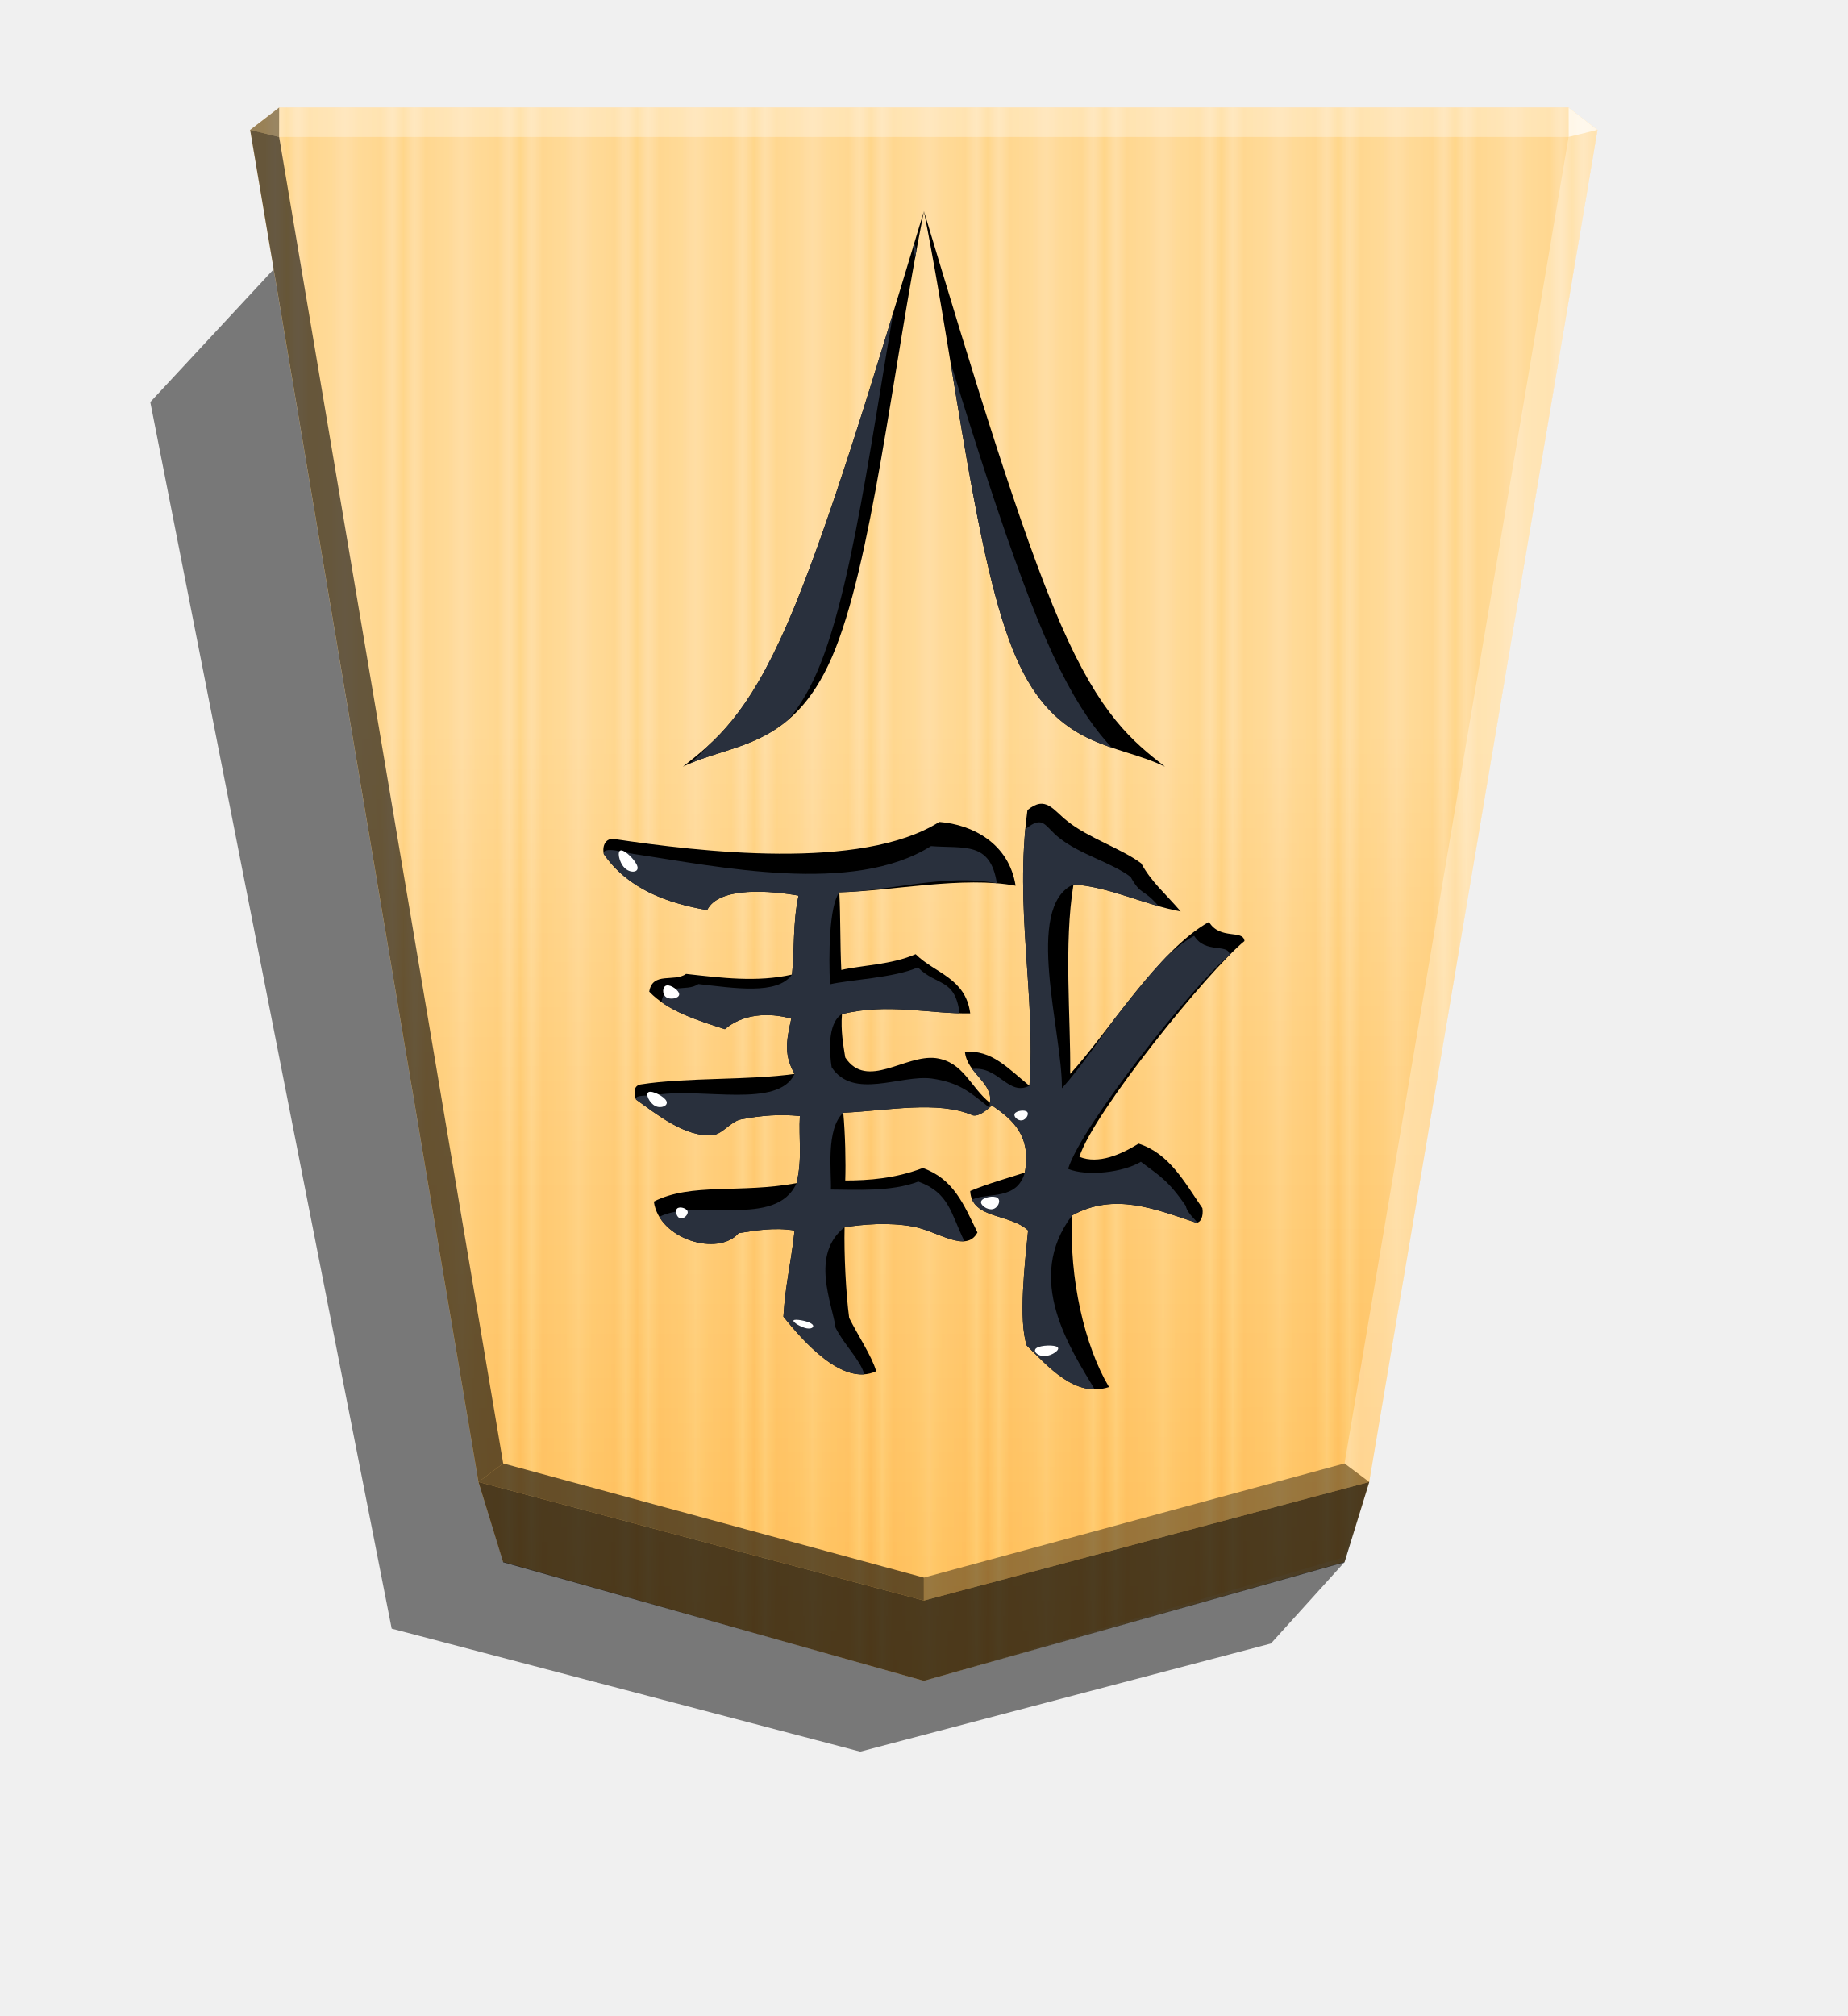
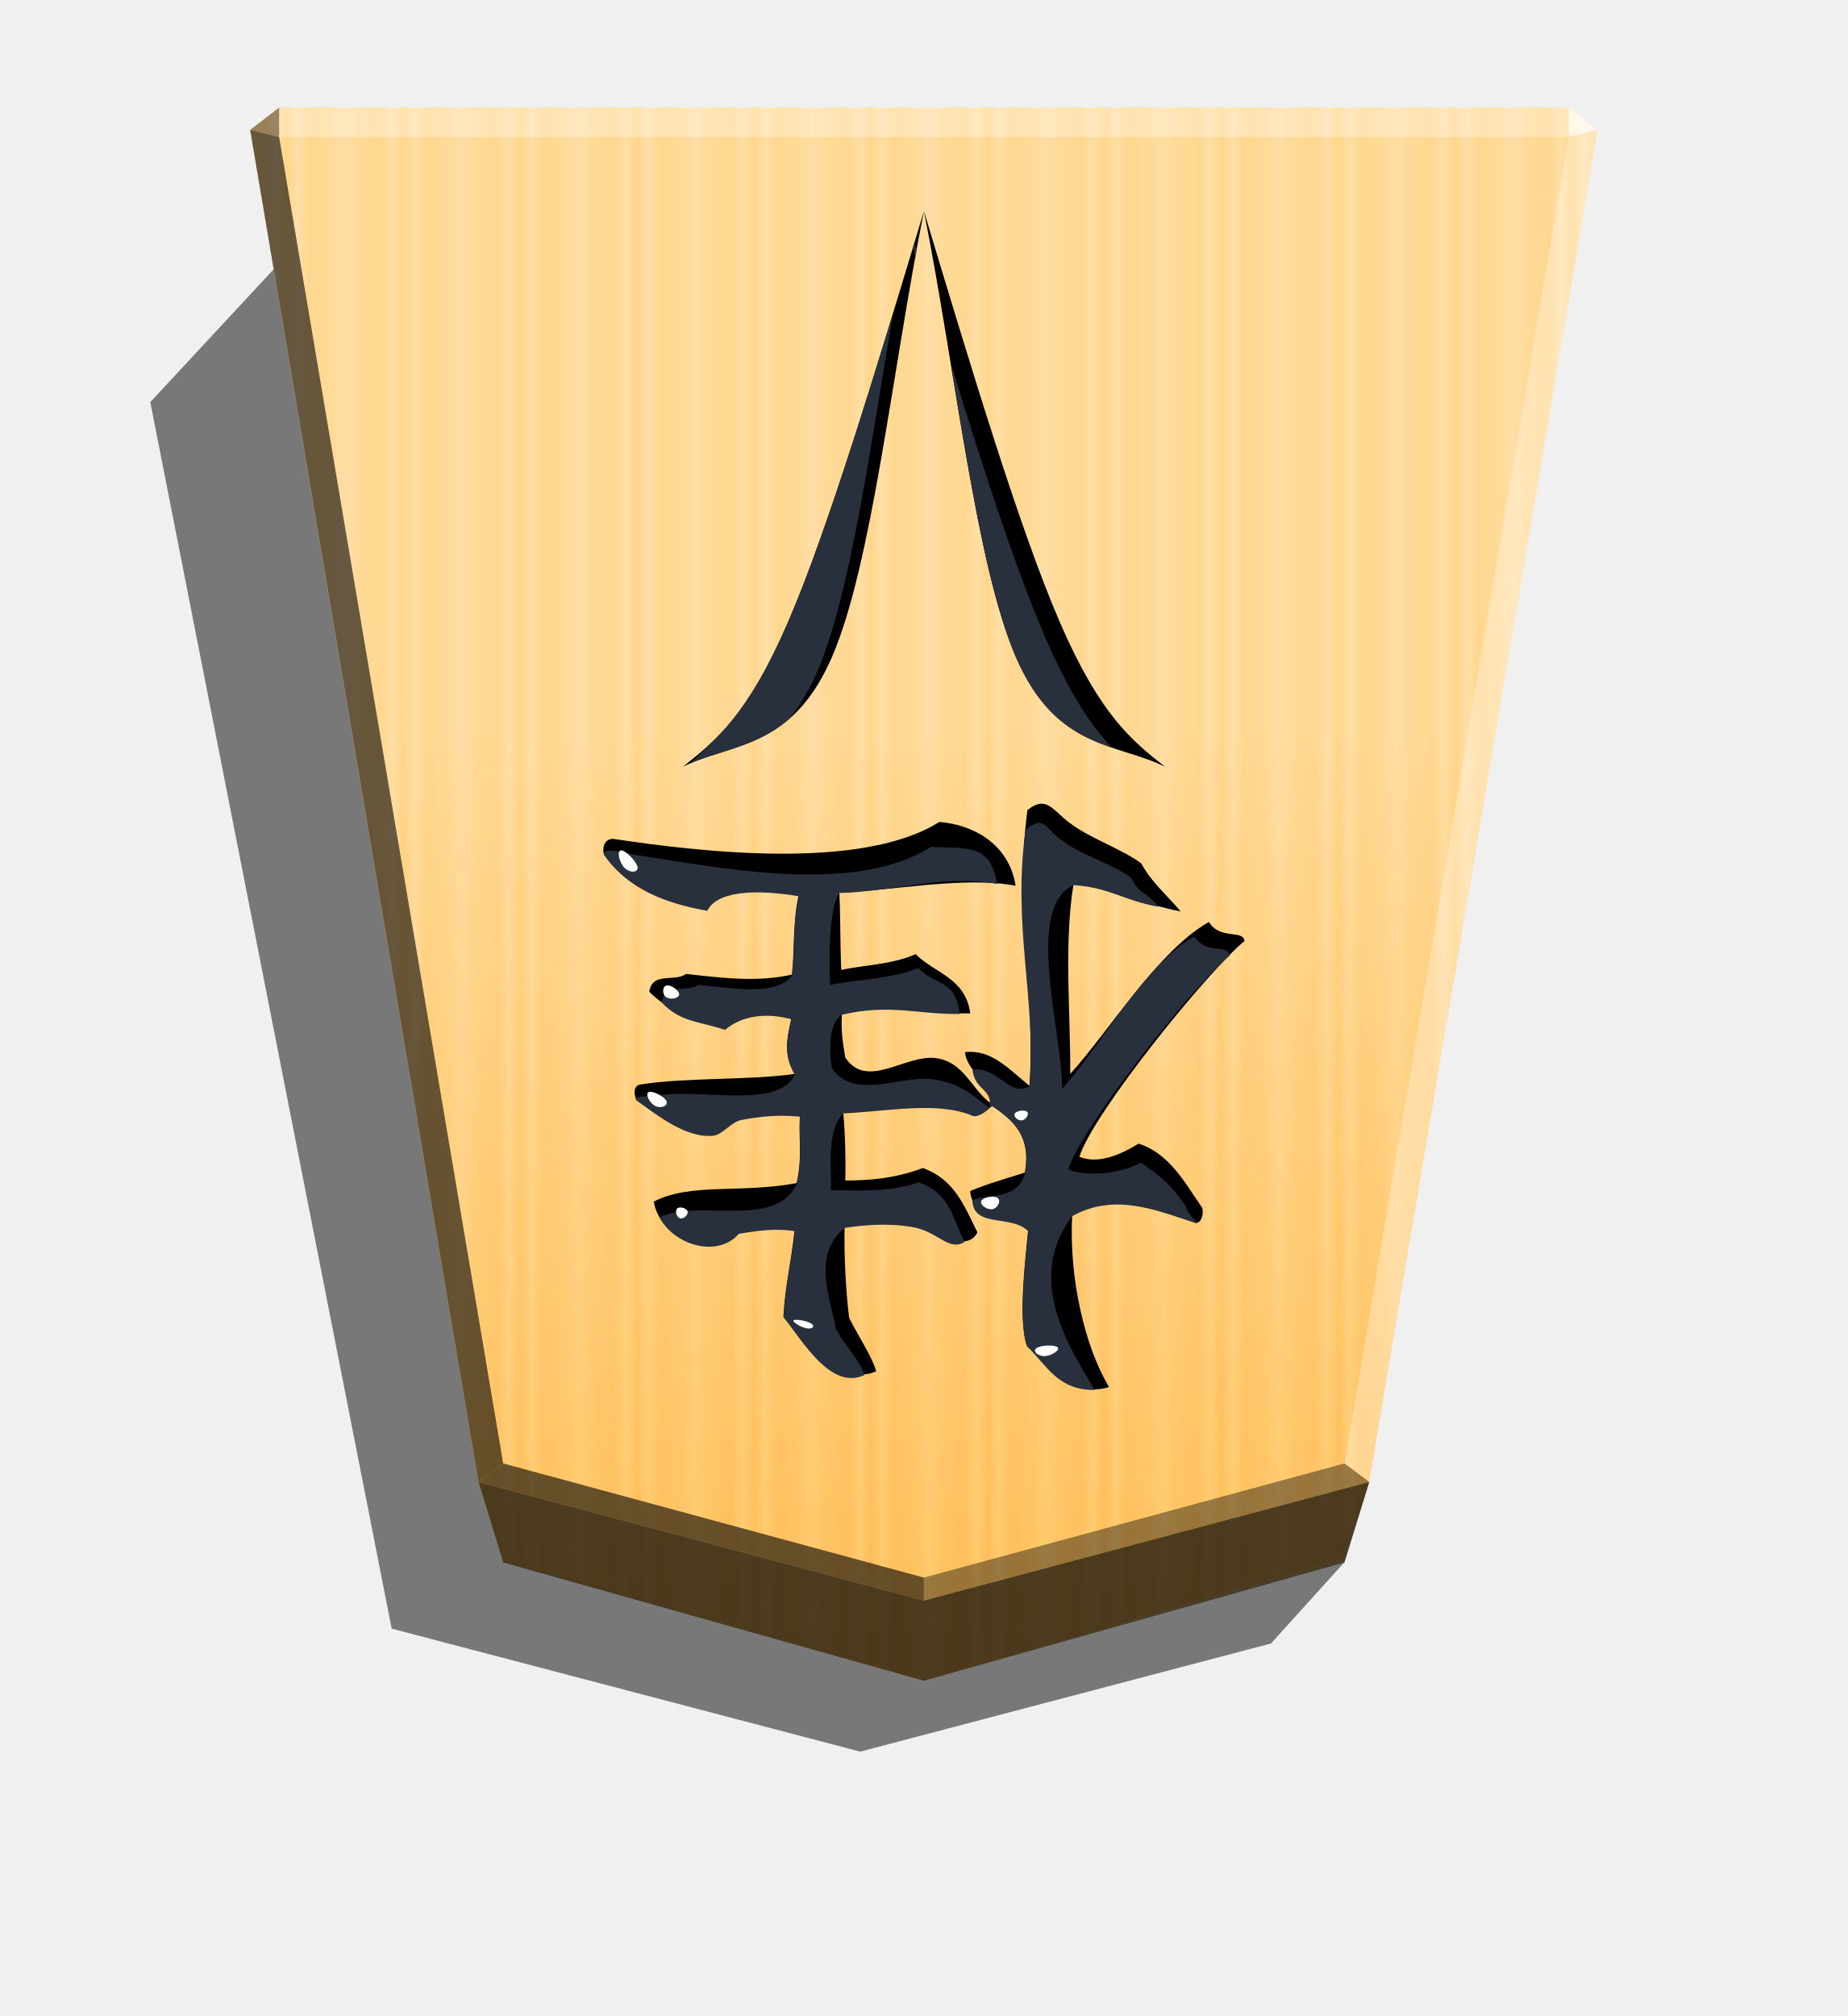
<svg xmlns="http://www.w3.org/2000/svg" width="498.898" height="544.252" viewBox="0 0 1320 1440">
  <defs>
    <linearGradient id="1KE_svg__a" x1="-1430.769" x2="-1409.955" y1="-77.47" y2="-77.47" gradientUnits="userSpaceOnUse" spreadMethod="reflect">
      <stop offset="0" stop-color="#ffd285" />
      <stop offset=".232" stop-color="#ffcd79" />
      <stop offset=".616" stop-color="#ffca73" />
      <stop offset=".808" stop-color="#ffd386" />
      <stop offset="1" stop-color="#ffc86e" />
    </linearGradient>
    <linearGradient id="1KE_svg__b" x1="-905.021" x2="-904.556" y1="-376.306" y2="184.159" gradientUnits="userSpaceOnUse">
      <stop offset="0" />
      <stop offset=".602" stop-color="#fff" />
    </linearGradient>
    <clipPath id="1KE_svg__c">
      <path d="M-1212.432 99.634c-8.503-42.888-13.793-93.985-24.472-118.6s-26.746-22.746-39.602-29.087c8.573 6.76 17.144 13.52 27.824 38.135s23.466 67.084 36.251 109.552zm0 0c12.785-42.468 25.571-84.937 36.251-109.552s19.251-31.375 27.824-38.135c-12.856 6.341-28.922 4.472-39.601 29.087s-15.971 75.712-24.474 118.6" />
-     </clipPath>
-     <clipPath id="1KE_svg__d">
-       <path stroke-width="8.676" d="M-1127.343-71.307c-6.47-9.267-16.611-12.939-27.453-14.863-3.147 6.47-17.486 5.071-24.305 3.847 1.574-7.169 1.049-14.863 1.749-20.983 9.267-2.098 18.71-.874 28.152.175 3.148-2.273 8.918.699 9.792-4.721-5.071-5.246-12.59-7.519-20.109-9.967-4.721 4.022-11.541 4.546-17.66 2.798 1.399-6.12 1.924-9.792-.874-14.688 12.24-1.749 28.676-.874 40.916-2.798 2.098-.35 1.748-2.623 1.224-4.022-5.421-3.847-13.114-10.142-20.458-9.442-2.623.35-4.721 3.672-7.519 4.197-5.42 1.049-10.316 1.399-15.562.874.35-5.945-.699-11.191.874-17.835 15.038-2.798 27.977.175 37.944-4.896-1.399-10.142-17.136-14.688-22.556-8.393-4.546.699-9.267 1.574-14.863.699 1.049-9.442 2.448-14.163 2.973-22.906-5.071-6.295-15.737-18.71-24.655-14.513 1.049 3.847 4.896 9.617 7.169 14.163.874 6.47 1.399 17.136 1.224 24.13-4.721.699-11.366 1.399-18.185.175-6.645-1.224-14.163-7.169-17.136-1.574 3.672 7.519 6.295 14.163 14.513 17.136 7.344-2.798 14.338-3.322 20.633-3.322-.175 4.721 0 12.415.524 18.01-11.715.525-25.179 3.322-34.447-.699-1.574-.35-3.497 1.224-5.071 2.623-5.77-3.847-10.491-8.218-8.743-17.835 4.896-1.574 9.967-2.973 14.513-4.896-.35-7.519-10.666-5.945-15.387-10.491.874-8.918 2.623-23.78.35-30.6-5.595-5.421-12.764-13.989-21.857-11.016 6.47 10.841 10.666 29.026 9.792 45.637-11.191 6.12-21.857 1.749-32.873-1.923-1.224-.175-2.098 1.574-1.748 3.847 4.721 6.819 8.743 14.513 16.961 17.136 4.546-2.798 10.666-5.595 15.737-3.497-3.672 11.715-34.272 49.484-43.889 57.353.35 3.147 6.47.175 9.442 5.071 13.464-7.519 26.928-29.551 36.895-40.392-.175 14.688 1.748 34.447-.874 50.359-9.792-.699-18.884-5.421-28.502-7.169 4.197 4.896 7.694 7.694 10.491 12.765 5.071 3.847 14.163 6.819 19.584 11.191 3.847 2.973 5.77 6.994 10.666 2.973 3.497-26.228-2.273-49.135-.525-73.265 5.421 4.371 10.142 9.792 17.136 8.918-.699-5.77-7.519-8.043-6.645-13.464 5.246 4.197 6.994 10.841 14.338 11.89 8.218 1.049 18.36-8.568 24.13.175.524 3.322 1.224 6.994.874 11.54-12.59 2.973-23.256 0-34.097.175 1.224 9.442 9.442 10.666 14.513 15.737 6.295-2.798 14.513-2.973 19.759-4.197.35 7.519.175 13.289.525 20.633-13.988.35-33.048 4.371-46.861 1.749 1.748 11.191 11.366 16.262 20.283 16.961 20.808-13.114 63.997-7.869 86.379-4.546 2.273.35 3.322-1.749 2.798-4.022z" />
    </clipPath>
  </defs>
  <path d="m960.441 1115.89-52.496 58.045-293.414 77.227-334.721-87.858-172.45-876.092 92.022-99.032z" opacity=".5" />
  <path fill="url(#1KE_svg__a)" d="m-1220.686-332.674-149.881 42.384-8.809 28.459-81.338 481.636 10.349 7.986h459.359l10.348-7.986-81.338-481.636-8.809-28.459z" transform="translate(-1787.64 533.54)scale(-2.0051)" />
  <path fill="url(#1KE_svg__b)" d="m-905.021-376.306-149.881 44.065-8.809 26.778-81.358 481.64 10.349 7.986 459.383-.004 10.349-7.986-81.343-481.636-8.809-28.601z" opacity=".25" style="mix-blend-mode:overlay" transform="translate(-1154.688 446.054)scale(-2.0051)" />
  <path d="m199.419 97.854.043-21.064-20.75 16.013zm778.776 960.694-17.664-13.248L660 1126.847v16.402z" opacity=".4" />
  <path d="m341.805 1058.548 17.664-13.248L660 1126.847v16.402z" opacity=".6" />
  <path d="m341.805 1058.548 17.664-13.248-160.05-947.446-20.707-5.052z" opacity=".6" />
  <g fill="#fff">
    <path d="m978.195 1058.548-17.664-13.248 160.05-947.446 20.707-5.052z" opacity=".3" />
    <path d="m1120.582 97.854-.043-21.064 20.75 16.013z" opacity=".8" />
    <path d="M1120.582 97.854H199.419l.043-21.064h921.077z" opacity=".3" />
  </g>
  <path d="m359.468 1115.896-17.663-57.348L660 1143.25l318.195-84.702-17.663 57.348L660 1200.598z" opacity=".7" />
  <path d="M660.04 150.767c22.85 115.253 37.066 252.566 65.764 318.714s71.877 61.126 106.425 78.166c-23.038-18.166-46.071-36.333-74.772-102.48s-63.06-180.275-97.417-294.4m0 0c-34.357 114.125-68.717 228.252-97.417 294.4s-51.734 84.314-74.772 102.48c34.548-17.04 77.722-12.018 106.42-78.166s42.919-203.46 65.769-318.714" />
  <path fill="#29303d" d="M-1208.494 95.696c-8.503-42.888-13.793-93.985-24.472-118.6s-26.746-22.746-39.602-29.087c8.573 6.76 17.144 13.52 27.824 38.135s23.466 67.084 36.251 109.552zm0 0c12.785-42.468 25.571-84.937 36.251-109.552s19.251-31.375 27.824-38.135c-12.856 6.341-28.922 4.472-39.601 29.087s-15.971 75.712-24.474 118.6" clip-path="url(#1KE_svg__c)" transform="translate(-2598.128 418.514)scale(-2.6873)" />
  <path d="M431.38 610.137c17.387 24.903 44.64 34.771 73.775 39.942 8.457-17.387 46.99-13.628 65.315-10.338-4.23 19.265-2.82 39.94-4.7 56.387-24.904 5.638-50.28 2.349-75.653-.47-8.46 6.108-23.966-1.879-26.314 12.687 13.627 14.097 33.833 20.205 54.039 26.784 12.686-10.808 31.014-12.217 47.457-7.52-3.76 16.447-5.17 26.315 2.349 39.472-32.893 4.7-77.061 2.349-109.954 7.519-5.638.94-4.697 7.049-3.289 10.808 14.568 10.338 35.241 27.255 54.977 25.374 7.049-.94 12.687-9.868 20.206-11.279 14.565-2.819 27.722-3.76 41.82-2.349-.941 15.976 1.878 30.074-2.35 47.928-40.41 7.52-75.182-.47-101.966 13.157 3.76 27.255 46.05 39.472 60.615 22.555 12.216-1.878 24.903-4.23 39.941-1.878-2.819 25.373-6.579 38.06-7.99 61.555 13.628 16.916 42.29 50.28 66.256 39-2.819-10.337-13.157-25.843-19.265-38.06-2.349-17.386-3.76-46.05-3.29-64.844 12.687-1.879 30.544-3.76 48.869-.47 17.857 3.289 38.06 19.265 46.05 4.23-9.868-20.206-16.917-38.06-39.001-46.05-19.736 7.519-38.53 8.927-55.447 8.927.47-12.687 0-33.363-1.408-48.398 31.481-1.411 67.663-8.927 92.569 1.878 4.23.94 9.398-3.29 13.627-7.049 15.506 10.338 28.193 22.085 23.495 47.928-13.157 4.23-26.784 7.99-39 13.157.94 20.206 28.662 15.976 41.35 28.193-2.35 23.965-7.05 63.904-.941 82.231 15.035 14.568 34.3 37.593 58.736 29.604-17.387-29.133-28.663-78.002-26.314-122.643 30.073-16.447 58.736-4.7 88.34 5.167 3.289.47 5.637-4.23 4.697-10.338-12.687-18.324-23.495-39-45.58-46.05-12.216 7.52-28.662 15.036-42.29 9.398 9.868-31.482 92.1-132.978 117.943-154.125-.94-8.457-17.386-.47-25.373-13.627-36.182 20.206-72.364 79.413-99.148 108.546.47-39.472-4.697-92.57 2.349-135.33 26.314 1.878 50.747 14.568 76.593 19.265-11.278-13.157-20.676-20.676-28.192-34.303-13.628-10.338-38.06-18.325-52.628-30.074-10.338-7.99-15.506-18.795-28.663-7.99-9.398 70.483 6.108 132.041 1.41 196.886-14.567-11.746-27.254-26.314-46.049-23.966 1.879 15.506 20.206 21.614 17.857 36.182-14.097-11.278-18.795-29.133-38.53-31.952-22.085-2.819-49.34 23.025-64.845-.47-1.408-8.927-3.29-18.795-2.349-31.011 33.834-7.99 62.496 0 91.63-.47-3.29-25.374-25.374-28.663-39.001-42.29-16.917 7.518-39.001 7.989-53.099 11.278-.94-20.206-.47-35.712-1.41-55.447 37.59-.94 88.81-11.746 125.929-4.7-4.698-30.074-30.544-43.701-54.507-45.58-55.917 35.242-171.979 21.147-232.126 12.217-6.108-.94-8.927 4.7-7.519 10.808z" />
-   <path fill="#29303d" d="M-1127.343-71.307c-6.47-9.267-16.611-12.939-27.453-14.863-3.147 6.47-17.486 5.071-24.305 3.847 1.574-7.169 1.049-14.863 1.749-20.983 3.875-5.504 15.446-3.571 24.888-2.521 3.148-2.273 8.918.699 9.792-4.721-5.071-5.246-9.326-4.822-16.845-7.27-4.721 4.022-11.541 4.546-17.66 2.798 1.399-6.12 1.924-9.792-.874-14.688 4.293-9.27 24.348-3.642 36.588-5.565 2.098-.35 6.077.144 5.552-1.254-5.421-3.847-13.114-10.142-20.458-9.442-2.623.35-4.721 3.672-7.519 4.197-5.42 1.049-10.316 1.399-15.562.874.35-5.945-.699-11.191.874-17.835 5.4-12.223 26.524-3.893 36.491-8.963-4.214-7.715-15.683-10.62-21.104-4.326-4.546.699-9.267 1.574-14.863.699 1.049-9.442 2.448-14.163 2.973-22.906-5.071-6.295-12.585-19.534-21.503-15.338 1.049 3.847 5.356 7.833 7.63 12.379.874 6.47 6.866 19.344-2.389 26.739-4.721.699-11.366 1.399-18.185.175-6.645-1.224-9.497-6.503-13.673-3.918 3.672 7.519 4.037 12.895 12.255 15.867 7.344-2.798 16.947-2.118 23.242-2.118-.175 4.721 1.405 16.027-3.289 20.419-11.715.525-25.179 3.322-34.447-.699-1.574-.35-3.497 1.224-5.071 2.623-5.77-3.847-10.491-8.218-8.743-17.835 2.086-7.394 9.475-5.228 14.021-7.151-.35-7.519-10.174-3.69-14.895-8.236.874-8.918 2.623-23.78.35-30.6-5.595-5.421-8.149-11.626-18.044-11.626 6.47 10.841 18.865 29.338 5.979 46.248-11.191 6.12-21.857 1.749-32.873-1.923-1.224-.175 2.317 2.176 2.667 4.449 4.721 6.819 6.969 7.966 11.944 11.717 4.546-2.798 14.279-3.99 19.35-1.892-3.672 11.715-33.341 49.017-42.958 56.886.35 3.147 6.47.175 9.442 5.071 13.464-7.519 25.194-29.686 35.161-40.527-.175 14.688 10.174 48.246-3.082 54.172-9.792-.699-13.029-4.032-22.647-5.78 4.197 4.896 4.648 2.692 7.446 7.763 5.071 3.847 13.561 6.017 18.982 10.388 3.847 2.973 4.134 6.316 9.03 2.294 3.497-26.228-2.844-44.041-1.096-68.171 5.621-2.868 8.205 5.325 15.199 4.451-.699-5.77-5.443-4.854-4.569-10.275 5.246 4.197 8.06 6.7 15.404 7.749 8.218 1.049 20.768-5.758 26.539 2.985.524 3.322 1.324 11.61-2.738 14.15-12.59 2.973-20.43.02-31.271.195 1.224 9.442 6.014 7.134 11.085 12.205 6.295-2.798 18.126-3.274 23.371-4.498.35 7.519.275 20.715-2.486 24.446-13.988.35-28.068 5.03-41.882 2.407 1.748 11.191 8.594 9.181 17.511 9.88 20.808-13.114 56.572-5.425 78.954-2.102 2.273.35 8.54 2.23 8.016-.043z" clip-path="url(#1KE_svg__d)" transform="translate(-2598.128 418.514)scale(-2.6873)" />
+   <path fill="#29303d" d="M431.509 610.623c17.387 24.904 44.639 34.771 73.774 39.942 8.457-17.387 46.99-13.628 65.315-10.338-4.23 19.265-2.819 39.94-4.7 56.387-10.413 14.791-41.508 9.597-66.881 6.775-8.46 6.108-23.966-1.879-26.315 12.687 13.628 14.097 25.062 12.958 45.268 19.536 12.687-10.808 31.014-12.216 47.458-7.519-3.76 16.447-5.17 26.314 2.348 39.471-11.536 24.912-65.43 9.787-98.322 14.955-5.638.94-16.331-.387-14.92 3.37 14.567 10.338 35.24 27.255 54.976 25.373 7.05-.94 12.687-9.867 20.206-11.278 14.565-2.82 27.722-3.76 41.82-2.349-.94 15.976 1.878 30.074-2.349 47.928-14.511 32.847-71.278 10.462-98.062 24.086 11.324 20.733 42.145 28.54 56.713 11.626 12.216-1.879 24.903-4.23 39.941-1.879-2.819 25.374-6.578 38.06-7.99 61.556 13.628 16.916 33.82 52.493 57.786 41.217-2.82-10.338-14.393-21.05-20.504-33.266-2.349-17.387-18.451-51.983 6.42-71.855 12.686-1.879 30.544-3.76 48.868-.47 17.857 3.289 25.522 17.475 36.744 10.528-9.868-20.206-10.849-34.653-32.933-42.64-19.736 7.52-45.542 5.692-62.458 5.692.47-12.686-3.776-43.069 8.838-54.872 31.482-1.41 67.664-8.927 92.57 1.879 4.23.94 9.397-3.29 13.627-7.049 15.506 10.338 28.192 22.084 23.495 47.928-5.606 19.87-25.462 14.05-37.679 19.217.94 20.206 27.34 9.916 40.028 22.133-2.35 23.965-7.05 63.904-.941 82.231 15.035 14.568 21.899 31.243 48.49 31.243-17.387-29.133-50.696-78.84-16.068-124.283 30.074-16.446 58.737-4.7 88.34 5.168 3.29.47-6.227-5.848-7.167-11.956-12.687-18.325-18.728-21.407-32.097-31.487-12.217 7.52-38.372 10.722-52 5.084 9.868-31.481 89.598-131.723 115.442-152.87-.941-8.456-17.387-.47-25.374-13.627-36.182 20.206-67.704 79.776-94.488 108.909.47-39.471-27.34-129.652 8.282-145.577 26.314 1.879 35.013 10.835 60.86 15.533-11.28-13.157-12.491-7.234-20.01-20.862-13.627-10.338-36.443-16.17-51.01-27.915-10.339-7.99-11.11-16.973-24.267-6.165-9.397 70.482 7.643 118.351 2.945 183.196-15.105 7.707-22.049-14.31-40.844-11.961 1.879 15.505 14.627 13.044 12.278 27.612-14.097-11.279-21.66-18.005-41.395-20.824-22.084-2.82-55.81 15.473-71.318-8.022-1.408-8.927-3.558-31.2 7.358-38.025 33.833-7.99 54.901-.054 84.034-.524-3.289-25.374-16.161-19.171-29.788-32.799-16.917 7.52-48.71 8.799-62.805 12.088-.94-20.206-.74-55.668 6.68-65.694 37.59-.94 75.428-13.517 112.55-6.468-4.697-30.074-23.095-24.672-47.057-26.55-55.918 35.24-152.026 14.578-212.173 5.648-6.109-.94-22.95-5.993-21.542.116z" />
  <path fill="#fff" d="M485.896 870.24c2.486.676 6.02-2.644 5.302-4.981s-5.69-3.691-7.458-2.03-.33 6.335 2.156 7.011m-17.806-80.273c4.216 2.133 9.542-.215 7.989-3.522s-9.985-7.577-12.649-6.403.444 7.792 4.66 9.925m7.725-77.76c2.976 2.151 9.227.922 9.379-1.844s-5.798-7.072-8.925-6.457-3.429 6.15-.454 8.301m-29.656-92.316c3.931 3.929 10.107 3.476 9.266-.681s-8.701-12.018-11.79-11.79-1.406 8.542 2.524 12.471m130.186 328.933c4.165.736 6.221-1.601 3.084-3.506s-11.47-3.379-12.497-2.209 5.249 4.98 9.414 5.716zm169.98 19.833c5.035-.178 11.205-4.377 9.254-6.3s-12.024-1.57-15.108.531.818 5.947 5.854 5.768zm-37.206-104.99c3.874-.767 6.201-6.128 3.49-8.042s-10.463-.381-11.626 2.301 4.262 6.509 8.136 5.741m20.919-63.4c2.928-.416 5.383-4.494 3.682-6.118s-7.561-.794-8.788 1.246 2.178 5.288 5.106 4.872" />
</svg>
